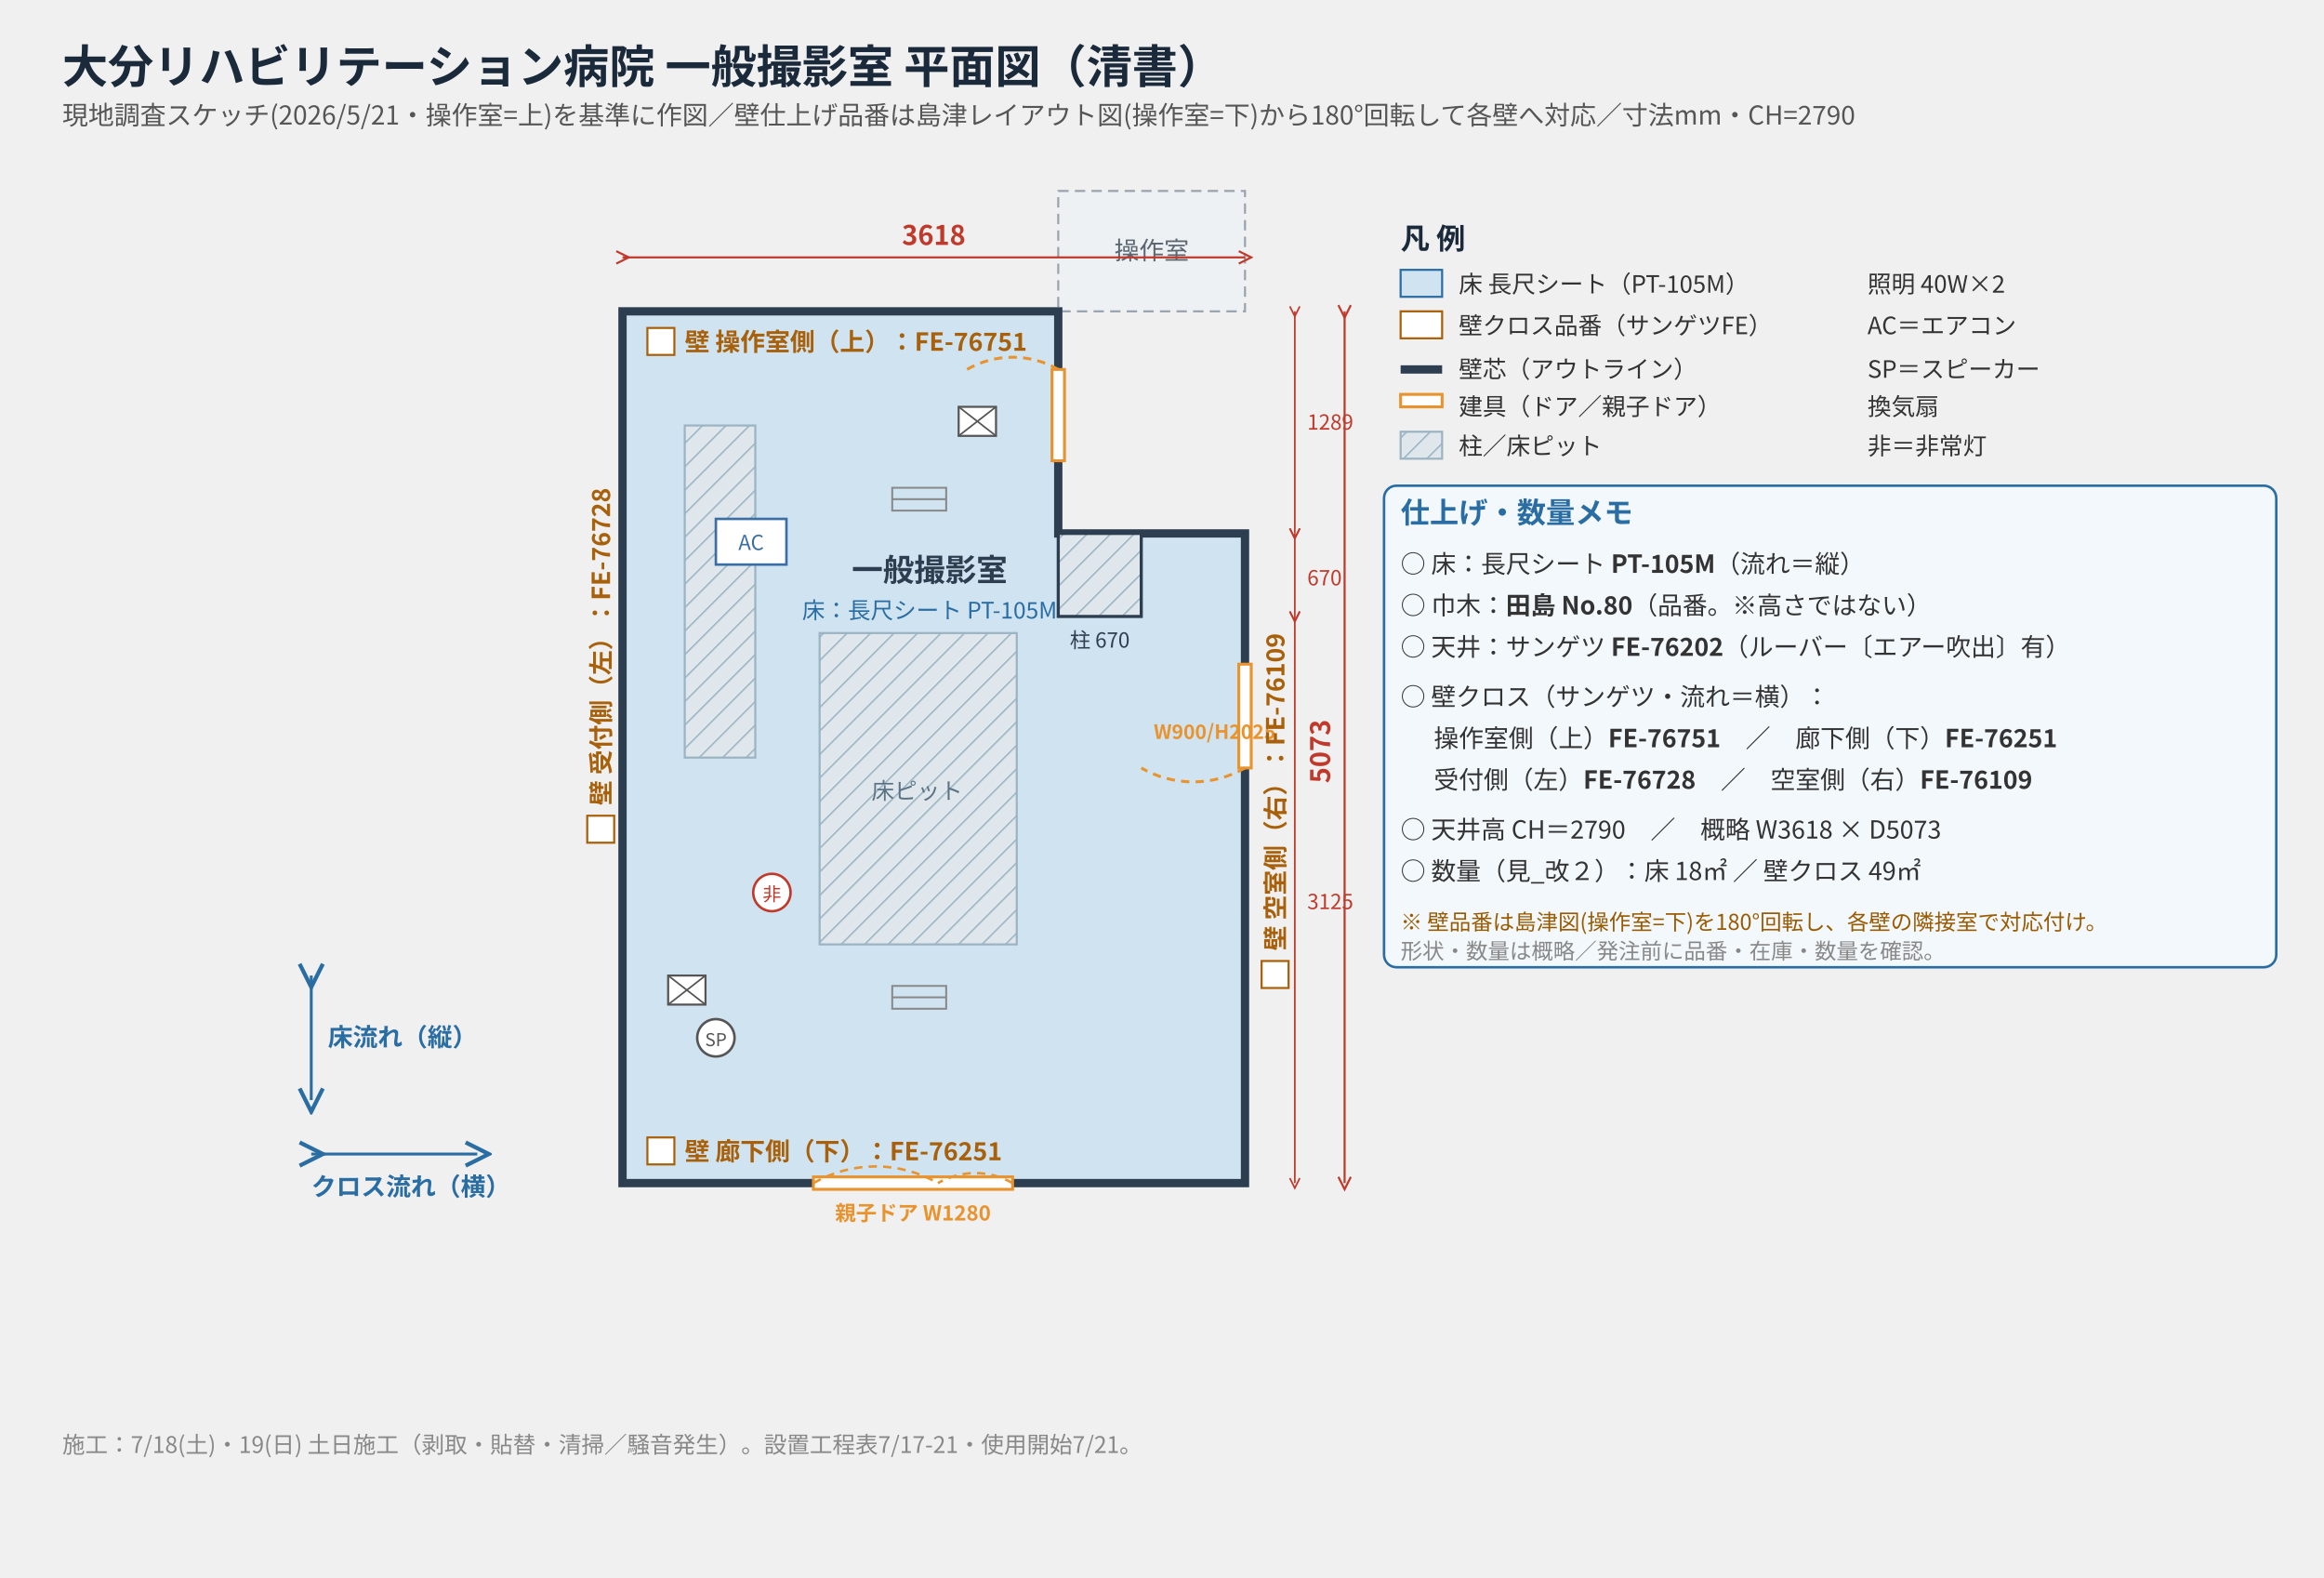
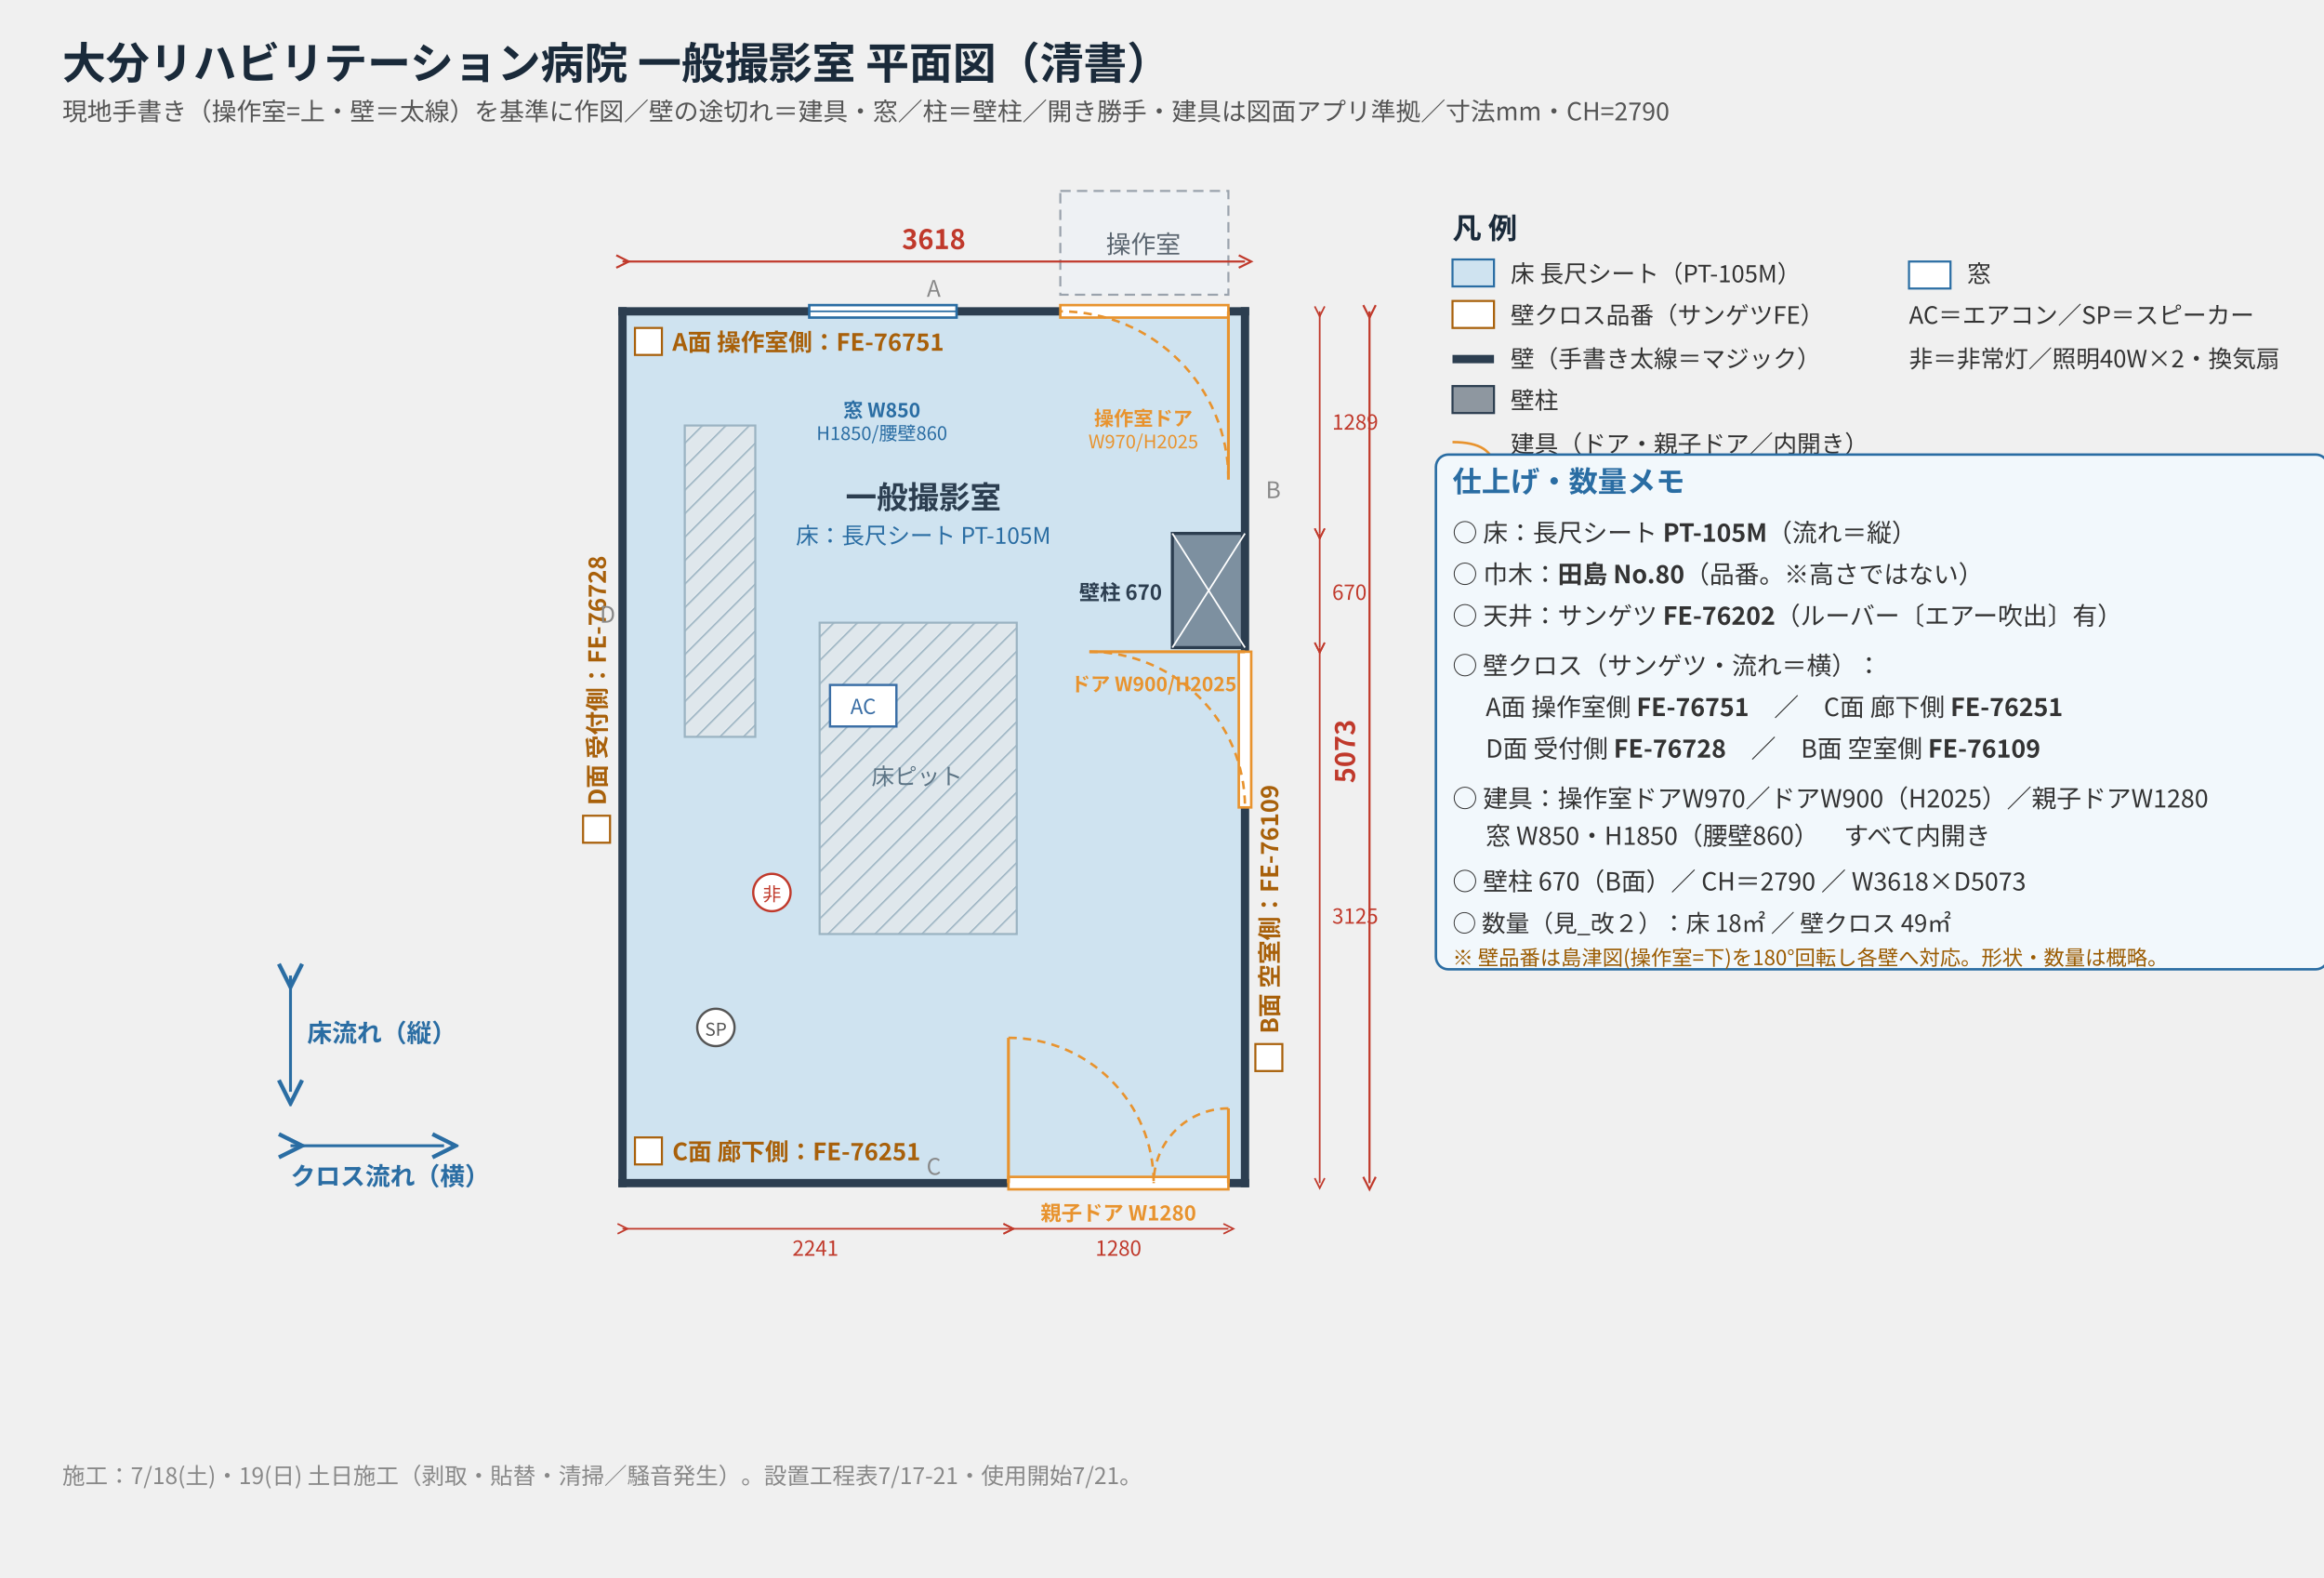
<svg xmlns="http://www.w3.org/2000/svg" viewBox="0 0 1120 760" font-family="'Noto Sans CJK JP','Noto Sans JP','IPAGothic','Yu Gothic','Hiragino Kaku Gothic ProN','Meiryo',sans-serif">
  <defs>
    <marker id="dim" markerWidth="10" markerHeight="10" refX="5" refY="5" orient="auto">
      <path d="M2,2 L8,5 L2,8" fill="none" stroke="#c0392b" stroke-width="1" />
    </marker>
    <marker id="ar" markerWidth="10" markerHeight="10" refX="5" refY="5" orient="auto">
      <path d="M1,1 L9,5 L1,9" fill="none" stroke="#2a6da3" stroke-width="1.4" />
    </marker>
    <pattern id="pit" width="8" height="8" patternUnits="userSpaceOnUse" patternTransform="rotate(45)">
      <rect width="8" height="8" fill="#dfe7ec" />
      <line x1="0" y1="0" x2="0" y2="8" stroke="#9bb3c2" stroke-width="1.4" />
    </pattern>
  </defs>
-   <text x="30" y="40" font-size="22" font-weight="bold" fill="#1a2a3a">大分リハビリテーション病院 一般撮影室 平面図（清書）</text>
-   <text x="30" y="60" font-size="12.5" fill="#555">現地調査スケッチ(2026/5/21・操作室=上)を基準に作図／壁仕上げ品番は島津レイアウト図(操作室=下)から180°回転して各壁へ対応／寸法mm・CH=2790</text>
-   <rect x="510" y="92" width="90" height="58" fill="#eef1f4" stroke="#9aa3ad" stroke-width="1" stroke-dasharray="5 3" />
-   <text x="555" y="125" font-size="12" fill="#5b6670" text-anchor="middle">操作室</text>
-   <polygon points="300,150 510,150 510,257 600,257 600,570 300,570" fill="#cfe3f0" />
-   <polygon points="300,150 510,150 510,257 600,257 600,570 300,570" fill="none" stroke="#2c3e50" stroke-width="4" />
-   <rect x="510" y="257" width="40" height="40" fill="url(#pit)" stroke="#2c3e50" stroke-width="1.5" />
-   <text x="530" y="312" font-size="10" fill="#2c3e50" text-anchor="middle">柱 670</text>
-   <rect x="507" y="178" width="6" height="44" fill="#fff" stroke="#e8932e" stroke-width="1.4" />
-   <path d="M510,178 A44,44 0 0,0 466,178" fill="none" stroke="#e8932e" stroke-width="1.4" stroke-dasharray="4 3" />
-   <rect x="597" y="320" width="6" height="50" fill="#fff" stroke="#e8932e" stroke-width="1.4" />
-   <path d="M600,370 A50,50 0 0,1 550,370" fill="none" stroke="#e8932e" stroke-width="1.4" stroke-dasharray="4 3" />
-   <text x="556" y="356" font-size="9.5" fill="#e8932e" font-weight="bold">W900/H2025</text>
-   <rect x="392" y="567" width="96" height="6" fill="#fff" stroke="#e8932e" stroke-width="1.4" />
-   <path d="M392,570 A60,60 0 0,1 452,570" fill="none" stroke="#e8932e" stroke-width="1.2" stroke-dasharray="4 3" />
-   <path d="M488,570 A36,36 0 0,0 452,570" fill="none" stroke="#e8932e" stroke-width="1.2" stroke-dasharray="4 3" />
-   <text x="440" y="588" font-size="10" fill="#e8932e" font-weight="bold" text-anchor="middle">親子ドア W1280</text>
-   <rect x="395" y="305" width="95" height="150" fill="url(#pit)" stroke="#9bb3c2" stroke-width="1" />
-   <text x="442" y="385" font-size="11" fill="#5b7384" text-anchor="middle">床ピット</text>
-   <rect x="330" y="205" width="34" height="160" fill="url(#pit)" stroke="#9bb3c2" stroke-width="1" />
-   <rect x="345" y="250" width="34" height="22" fill="#fff" stroke="#3a6ea5" stroke-width="1.2" />
-   <text x="362" y="265" font-size="10" fill="#3a6ea5" text-anchor="middle">AC</text>
-   <circle cx="372" cy="430" r="9" fill="#fff" stroke="#c0392b" stroke-width="1.2" />
+   <text x="30" y="38" font-size="21" font-weight="bold" fill="#1a2a3a">大分リハビリテーション病院 一般撮影室 平面図（清書）</text>
+   <text x="30" y="58" font-size="12" fill="#555">現地手書き（操作室=上・壁＝太線）を基準に作図／壁の途切れ＝建具・窓／柱＝壁柱／開き勝手・建具は図面アプリ準拠／寸法mm・CH=2790</text>
+   <rect x="511" y="92" width="81" height="50" fill="#eef1f4" stroke="#9aa3ad" stroke-width="1" stroke-dasharray="5 3" />
+   <text x="551" y="122" font-size="12" fill="#5b6670" text-anchor="middle">操作室</text>
+   <rect x="300" y="150" width="300" height="420" fill="#cfe3f0" />
+   <g stroke="#2c3e50" stroke-width="4" fill="none" stroke-linecap="square">
+     <line x1="300" y1="150" x2="390" y2="150" />
+     <line x1="461" y1="150" x2="511" y2="150" />
+     <line x1="592" y1="150" x2="600" y2="150" />
+     <line x1="600" y1="150" x2="600" y2="314" />
+     <line x1="600" y1="389" x2="600" y2="570" />
+     <line x1="300" y1="570" x2="486" y2="570" />
+     <line x1="592" y1="570" x2="600" y2="570" />
+     <line x1="300" y1="150" x2="300" y2="570" />
+   </g>
+   <g>
+     <rect x="565" y="257" width="35" height="55" fill="rgba(44,62,80,0.5)" stroke="#2c3e50" stroke-width="1.5" />
+     <line x1="565" y1="257" x2="600" y2="312" stroke="#fff" stroke-width="0.8" />
+     <line x1="600" y1="257" x2="565" y2="312" stroke="#fff" stroke-width="0.8" />
+     <text x="560" y="289" font-size="10" fill="#2c3e50" text-anchor="end" font-weight="bold">壁柱 670</text>
+   </g>
+   <g>
+     <rect x="390" y="147" width="71" height="6" fill="#fff" stroke="#2a6da3" stroke-width="1.2" />
+     <line x1="390" y1="150" x2="461" y2="150" stroke="#2a6da3" stroke-width="0.8" />
+     <text x="425" y="201" font-size="9.5" fill="#2a6da3" text-anchor="middle" font-weight="bold">窓 W850</text>
+     <text x="425" y="212" font-size="9" fill="#2a6da3" text-anchor="middle">H1850/腰壁860</text>
+   </g>
+   <g stroke="#e8932e" fill="none">
+     <rect x="511" y="147" width="81" height="6" fill="#fff" stroke="#e8932e" stroke-width="1.2" />
+     <line x1="592" y1="150" x2="592" y2="231" stroke-width="1.4" />
+     <path d="M592,231 A81,81 0 0,0 511,150" stroke-width="1.2" stroke-dasharray="4 3" />
+   </g>
+   <text x="551" y="205" font-size="9.5" fill="#e8932e" text-anchor="middle" font-weight="bold">操作室ドア</text>
+   <text x="551" y="216" font-size="9" fill="#e8932e" text-anchor="middle">W970/H2025</text>
+   <g stroke="#e8932e" fill="none">
+     <rect x="597" y="314" width="6" height="75" fill="#fff" stroke="#e8932e" stroke-width="1.2" />
+     <line x1="600" y1="314" x2="525" y2="314" stroke-width="1.4" />
+     <path d="M525,314 A75,75 0 0,1 600,389" stroke-width="1.2" stroke-dasharray="4 3" />
+   </g>
+   <text x="556" y="333" font-size="9.5" fill="#e8932e" text-anchor="middle" font-weight="bold">ドア W900/H2025</text>
+   <g stroke="#e8932e" fill="none">
+     <rect x="486" y="567" width="106" height="6" fill="#fff" stroke="#e8932e" stroke-width="1.2" />
+     <line x1="486" y1="570" x2="486" y2="500" stroke-width="1.4" />
+     <path d="M486,500 A70,70 0 0,1 556,570" stroke-width="1.2" stroke-dasharray="4 3" />
+     <line x1="592" y1="570" x2="592" y2="534" stroke-width="1.4" />
+     <path d="M592,534 A36,36 0 0,0 556,570" stroke-width="1.2" stroke-dasharray="4 3" />
+   </g>
+   <text x="539" y="588" font-size="10" fill="#e8932e" text-anchor="middle" font-weight="bold">親子ドア W1280</text>
+   <rect x="395" y="300" width="95" height="150" fill="url(#pit)" stroke="#9bb3c2" stroke-width="1" />
+   <text x="442" y="378" font-size="11" fill="#5b7384" text-anchor="middle">床ピット</text>
+   <rect x="330" y="205" width="34" height="150" fill="url(#pit)" stroke="#9bb3c2" stroke-width="1" />
+   <rect x="400" y="330" width="32" height="20" fill="#fff" stroke="#3a6ea5" stroke-width="1.1" />
+   <text x="416" y="344" font-size="10" fill="#3a6ea5" text-anchor="middle">AC</text>
+   <circle cx="372" cy="430" r="9" fill="#fff" stroke="#c0392b" stroke-width="1.1" />
  <text x="372" y="434" font-size="9" fill="#c0392b" text-anchor="middle">非</text>
-   <circle cx="345" cy="500" r="9" fill="#fff" stroke="#555" stroke-width="1.2" />
-   <text x="345" y="504" font-size="8.5" fill="#555" text-anchor="middle">SP</text>
-   <rect x="462" y="196" width="18" height="14" fill="#fff" stroke="#555" stroke-width="1" />
-   <line x1="462" y1="196" x2="480" y2="210" stroke="#555" stroke-width="0.8" />
-   <line x1="480" y1="196" x2="462" y2="210" stroke="#555" stroke-width="0.8" />
-   <rect x="322" y="470" width="18" height="14" fill="#fff" stroke="#555" stroke-width="1" />
-   <line x1="322" y1="470" x2="340" y2="484" stroke="#555" stroke-width="0.8" />
-   <line x1="340" y1="470" x2="322" y2="484" stroke="#555" stroke-width="0.8" />
-   <g stroke="#888" stroke-width="0.9" fill="none">
-     <rect x="430" y="235" width="26" height="11" />
-     <line x1="430" y1="240.5" x2="456" y2="240.5" />
-     <rect x="430" y="475" width="26" height="11" />
-     <line x1="430" y1="480.5" x2="456" y2="480.5" />
+   <circle cx="345" cy="495" r="9" fill="#fff" stroke="#555" stroke-width="1.1" />
+   <text x="345" y="499" font-size="8.5" fill="#555" text-anchor="middle">SP</text>
+   <rect x="306" y="158" width="13" height="13" fill="#fff" stroke="#a8600a" />
+   <text x="324" y="169" font-size="11.5" fill="#a8600a" font-weight="bold">A面 操作室側：FE-76751</text>
+   <rect x="306" y="548" width="13" height="13" fill="#fff" stroke="#a8600a" />
+   <text x="324" y="559" font-size="11.5" fill="#a8600a" font-weight="bold">C面 廊下側：FE-76251</text>
+   <g transform="rotate(-90 288 360)">
+     <rect x="242" y="353" width="13" height="13" fill="#fff" stroke="#a8600a" />
+     <text x="260" y="364" font-size="11.5" fill="#a8600a" font-weight="bold">D面 受付側：FE-76728</text>
  </g>
-   <rect x="312" y="158" width="13" height="13" fill="#fff" stroke="#a8600a" />
-   <text x="330" y="169" font-size="12" fill="#a8600a" font-weight="bold">壁 操作室側（上）：FE-76751</text>
-   <rect x="312" y="548" width="13" height="13" fill="#fff" stroke="#a8600a" />
-   <text x="330" y="559" font-size="12" fill="#a8600a" font-weight="bold">壁 廊下側（下）：FE-76251</text>
-   <g transform="rotate(-90 290 360)">
-     <rect x="244" y="353" width="13" height="13" fill="#fff" stroke="#a8600a" />
-     <text x="262" y="364" font-size="12" fill="#a8600a" font-weight="bold">壁 受付側（左）：FE-76728</text>
+   <g transform="rotate(-90 612 470)">
+     <rect x="566" y="463" width="13" height="13" fill="#fff" stroke="#a8600a" />
+     <text x="584" y="474" font-size="11.5" fill="#a8600a" font-weight="bold">B面 空室側：FE-76109</text>
  </g>
-   <g transform="rotate(-90 615 430)">
-     <rect x="569" y="423" width="13" height="13" fill="#fff" stroke="#a8600a" />
-     <text x="587" y="434" font-size="12" fill="#a8600a" font-weight="bold">壁 空室側（右）：FE-76109</text>
+   <text x="445" y="245" font-size="15" fill="#2c3e50" text-anchor="middle" font-weight="bold">一般撮影室</text>
+   <text x="445" y="262" font-size="11" fill="#2a6da3" text-anchor="middle">床：長尺シート PT-105M</text>
+   <line x1="300" y1="126" x2="600" y2="126" stroke="#c0392b" stroke-width="1" marker-start="url(#dim)" marker-end="url(#dim)" />
+   <text x="450" y="120" font-size="13" fill="#c0392b" text-anchor="middle" font-weight="bold">3618</text>
+   <line x1="660" y1="150" x2="660" y2="570" stroke="#c0392b" stroke-width="1" marker-start="url(#dim)" marker-end="url(#dim)" />
+   <text x="653" y="362" font-size="13" fill="#c0392b" text-anchor="middle" font-weight="bold" transform="rotate(-90 653 362)">5073</text>
+   <line x1="636" y1="150" x2="636" y2="257" stroke="#c0392b" stroke-width="0.8" marker-start="url(#dim)" marker-end="url(#dim)" />
+   <text x="642" y="207" font-size="10" fill="#c0392b">1289</text>
+   <line x1="636" y1="257" x2="636" y2="312" stroke="#c0392b" stroke-width="0.8" marker-start="url(#dim)" marker-end="url(#dim)" />
+   <text x="642" y="289" font-size="10" fill="#c0392b">670</text>
+   <line x1="636" y1="312" x2="636" y2="570" stroke="#c0392b" stroke-width="0.8" marker-start="url(#dim)" marker-end="url(#dim)" />
+   <text x="642" y="445" font-size="10" fill="#c0392b">3125</text>
+   <line x1="300" y1="592" x2="486" y2="592" stroke="#c0392b" stroke-width="0.8" marker-start="url(#dim)" marker-end="url(#dim)" />
+   <text x="393" y="605" font-size="10" fill="#c0392b" text-anchor="middle">2241</text>
+   <line x1="486" y1="592" x2="592" y2="592" stroke="#c0392b" stroke-width="0.8" marker-start="url(#dim)" marker-end="url(#dim)" />
+   <text x="539" y="605" font-size="10" fill="#c0392b" text-anchor="middle">1280</text>
+   <text x="450" y="143" font-size="11" fill="#888" text-anchor="middle">A</text>
+   <text x="610" y="240" font-size="11" fill="#888">B</text>
+   <text x="450" y="566" font-size="11" fill="#888" text-anchor="middle">C</text>
+   <text x="289" y="300" font-size="11" fill="#888">D</text>
+   <g transform="translate(140,470)">
+     <line x1="0" y1="0" x2="0" y2="56" stroke="#2a6da3" stroke-width="1.4" marker-start="url(#ar)" marker-end="url(#ar)" />
+     <text x="8" y="32" font-size="12" fill="#2a6da3" font-weight="bold">床流れ（縦）</text>
+     <line x1="0" y1="82" x2="74" y2="82" stroke="#2a6da3" stroke-width="1.4" marker-start="url(#ar)" marker-end="url(#ar)" />
+     <text x="0" y="101" font-size="12" fill="#2a6da3" font-weight="bold">クロス流れ（横）</text>
  </g>
-   <text x="448" y="280" font-size="15" fill="#2c3e50" text-anchor="middle" font-weight="bold">一般撮影室</text>
-   <text x="448" y="298" font-size="11" fill="#2a6da3" text-anchor="middle">床：長尺シート PT-105M</text>
-   <line x1="300" y1="124" x2="600" y2="124" stroke="#c0392b" stroke-width="1" marker-start="url(#dim)" marker-end="url(#dim)" />
-   <text x="450" y="118" font-size="13" fill="#c0392b" text-anchor="middle" font-weight="bold">3618</text>
-   <line x1="648" y1="150" x2="648" y2="570" stroke="#c0392b" stroke-width="1" marker-start="url(#dim)" marker-end="url(#dim)" />
-   <text x="641" y="362" font-size="13" fill="#c0392b" text-anchor="middle" font-weight="bold" transform="rotate(-90 641 362)">5073</text>
-   <line x1="624" y1="150" x2="624" y2="257" stroke="#c0392b" stroke-width="0.8" marker-start="url(#dim)" marker-end="url(#dim)" />
-   <text x="630" y="207" font-size="10" fill="#c0392b">1289</text>
-   <line x1="624" y1="257" x2="624" y2="297" stroke="#c0392b" stroke-width="0.8" marker-start="url(#dim)" marker-end="url(#dim)" />
-   <text x="630" y="282" font-size="10" fill="#c0392b">670</text>
-   <line x1="624" y1="297" x2="624" y2="570" stroke="#c0392b" stroke-width="0.8" marker-start="url(#dim)" marker-end="url(#dim)" />
-   <text x="630" y="438" font-size="10" fill="#c0392b">3125</text>
-   <g transform="translate(150,470)">
-     <line x1="0" y1="0" x2="0" y2="60" stroke="#2a6da3" stroke-width="1.4" marker-start="url(#ar)" marker-end="url(#ar)" />
-     <text x="8" y="34" font-size="12" fill="#2a6da3" font-weight="bold">床流れ（縦）</text>
-     <line x1="0" y1="86" x2="80" y2="86" stroke="#2a6da3" stroke-width="1.4" marker-start="url(#ar)" marker-end="url(#ar)" />
-     <text x="0" y="106" font-size="12" fill="#2a6da3" font-weight="bold">クロス流れ（横）</text>
-   </g>
-   <g transform="translate(675,120)">
+   <g transform="translate(700,115)">
    <text x="0" y="0" font-size="14" font-weight="bold" fill="#1a2a3a">凡 例</text>
    <rect x="0" y="10" width="20" height="13" fill="#cfe3f0" stroke="#2a6da3" />
    <text x="28" y="21" font-size="11.5" fill="#333">床 長尺シート（PT-105M）</text>
    <rect x="0" y="30" width="20" height="13" fill="#fff" stroke="#a8600a" />
    <text x="28" y="41" font-size="11.5" fill="#333">壁クロス品番（サンゲツFE）</text>
    <line x1="0" y1="58" x2="20" y2="58" stroke="#2c3e50" stroke-width="4" />
-     <text x="28" y="62" font-size="11.5" fill="#333">壁芯（アウトライン）</text>
-     <rect x="0" y="70" width="20" height="6" fill="#fff" stroke="#e8932e" stroke-width="1.4" />
-     <text x="28" y="80" font-size="11.5" fill="#333">建具（ドア／親子ドア）</text>
-     <rect x="0" y="88" width="20" height="13" fill="url(#pit)" stroke="#9bb3c2" />
-     <text x="28" y="99" font-size="11.5" fill="#333">柱／床ピット</text>
-     <text x="225" y="21" font-size="11.5" fill="#333">照明 40W×2</text>
-     <text x="225" y="41" font-size="11.5" fill="#333">AC＝エアコン</text>
-     <text x="225" y="62" font-size="11.5" fill="#333">SP＝スピーカー</text>
-     <text x="225" y="80" font-size="11.5" fill="#333">換気扇</text>
-     <text x="225" y="99" font-size="11.5" fill="#333">非＝非常灯</text>
+     <text x="28" y="62" font-size="11.5" fill="#333">壁（手書き太線＝マジック）</text>
+     <rect x="0" y="71" width="20" height="13" fill="rgba(44,62,80,0.5)" stroke="#2c3e50" />
+     <text x="28" y="82" font-size="11.5" fill="#333">壁柱</text>
+     <path d="M0,98 q20,0 20,13" fill="none" stroke="#e8932e" stroke-width="1.2" />
+     <text x="28" y="103" font-size="11.5" fill="#333">建具（ドア・親子ドア／内開き）</text>
+     <rect x="220" y="11" width="20" height="13" fill="#fff" stroke="#2a6da3" />
+     <text x="248" y="21" font-size="11.5" fill="#333">窓</text>
+     <text x="220" y="41" font-size="11.5" fill="#333">AC＝エアコン／SP＝スピーカー</text>
+     <text x="220" y="62" font-size="11.5" fill="#333">非＝非常灯／照明40W×2・換気扇</text>
  </g>
-   <g transform="translate(675,250)">
-     <rect x="-8" y="-16" width="430" height="232" fill="#f2f8fc" stroke="#2a6da3" stroke-width="1.2" rx="6" />
+   <g transform="translate(700,235)">
+     <rect x="-8" y="-16" width="430" height="248" fill="#f2f8fc" stroke="#2a6da3" stroke-width="1.2" rx="6" />
    <text x="0" y="2" font-size="14" font-weight="bold" fill="#2a6da3">仕上げ・数量メモ</text>
    <text x="0" y="26" font-size="12" fill="#333">○ 床：長尺シート <tspan font-weight="bold">PT-105M</tspan>（流れ＝縦）</text>
    <text x="0" y="46" font-size="12" fill="#333">○ 巾木：<tspan font-weight="bold">田島 No.80</tspan>（品番。※高さではない）</text>
    <text x="0" y="66" font-size="12" fill="#333">○ 天井：サンゲツ <tspan font-weight="bold">FE-76202</tspan>（ルーバー〔エアー吹出〕有）</text>
    <text x="0" y="90" font-size="12" fill="#333">○ 壁クロス（サンゲツ・流れ＝横）：</text>
-     <text x="16" y="110" font-size="12" fill="#333">操作室側（上）<tspan font-weight="bold">FE-76751</tspan>　／　廊下側（下）<tspan font-weight="bold">FE-76251</tspan>
+     <text x="16" y="110" font-size="12" fill="#333">A面 操作室側 <tspan font-weight="bold">FE-76751</tspan>　／　C面 廊下側 <tspan font-weight="bold">FE-76251</tspan>
    </text>
-     <text x="16" y="130" font-size="12" fill="#333">受付側（左）<tspan font-weight="bold">FE-76728</tspan>　／　空室側（右）<tspan font-weight="bold">FE-76109</tspan>
+     <text x="16" y="130" font-size="12" fill="#333">D面 受付側 <tspan font-weight="bold">FE-76728</tspan>　／　B面 空室側 <tspan font-weight="bold">FE-76109</tspan>
    </text>
-     <text x="0" y="154" font-size="12" fill="#333">○ 天井高 CH＝2790　／　概略 W3618 × D5073</text>
-     <text x="0" y="174" font-size="12" fill="#333">○ 数量（見_改２）：床 18㎡ ／ 壁クロス 49㎡</text>
-     <text x="0" y="198" font-size="10.5" fill="#9a5a00">※ 壁品番は島津図(操作室=下)を180°回転し、各壁の隣接室で対応付け。</text>
-     <text x="0" y="212" font-size="10.5" fill="#888">形状・数量は概略／発注前に品番・在庫・数量を確認。</text>
+     <text x="0" y="154" font-size="12" fill="#333">○ 建具：操作室ドアW970／ドアW900（H2025）／親子ドアW1280</text>
+     <text x="16" y="172" font-size="12" fill="#333">窓 W850・H1850（腰壁860）　すべて内開き</text>
+     <text x="0" y="194" font-size="12" fill="#333">○ 壁柱 670（B面）／ CH＝2790 ／ W3618×D5073</text>
+     <text x="0" y="214" font-size="11.5" fill="#333">○ 数量（見_改２）：床 18㎡ ／ 壁クロス 49㎡</text>
+     <text x="0" y="230" font-size="10" fill="#9a5a00">※ 壁品番は島津図(操作室=下)を180°回転し各壁へ対応。形状・数量は概略。</text>
  </g>
-   <text x="30" y="700" font-size="11" fill="#888">施工：7/18(土)・19(日) 土日施工（剥取・貼替・清掃／騒音発生）。設置工程表7/17-21・使用開始7/21。</text>
+   <text x="30" y="715" font-size="11" fill="#888">施工：7/18(土)・19(日) 土日施工（剥取・貼替・清掃／騒音発生）。設置工程表7/17-21・使用開始7/21。</text>
</svg>
